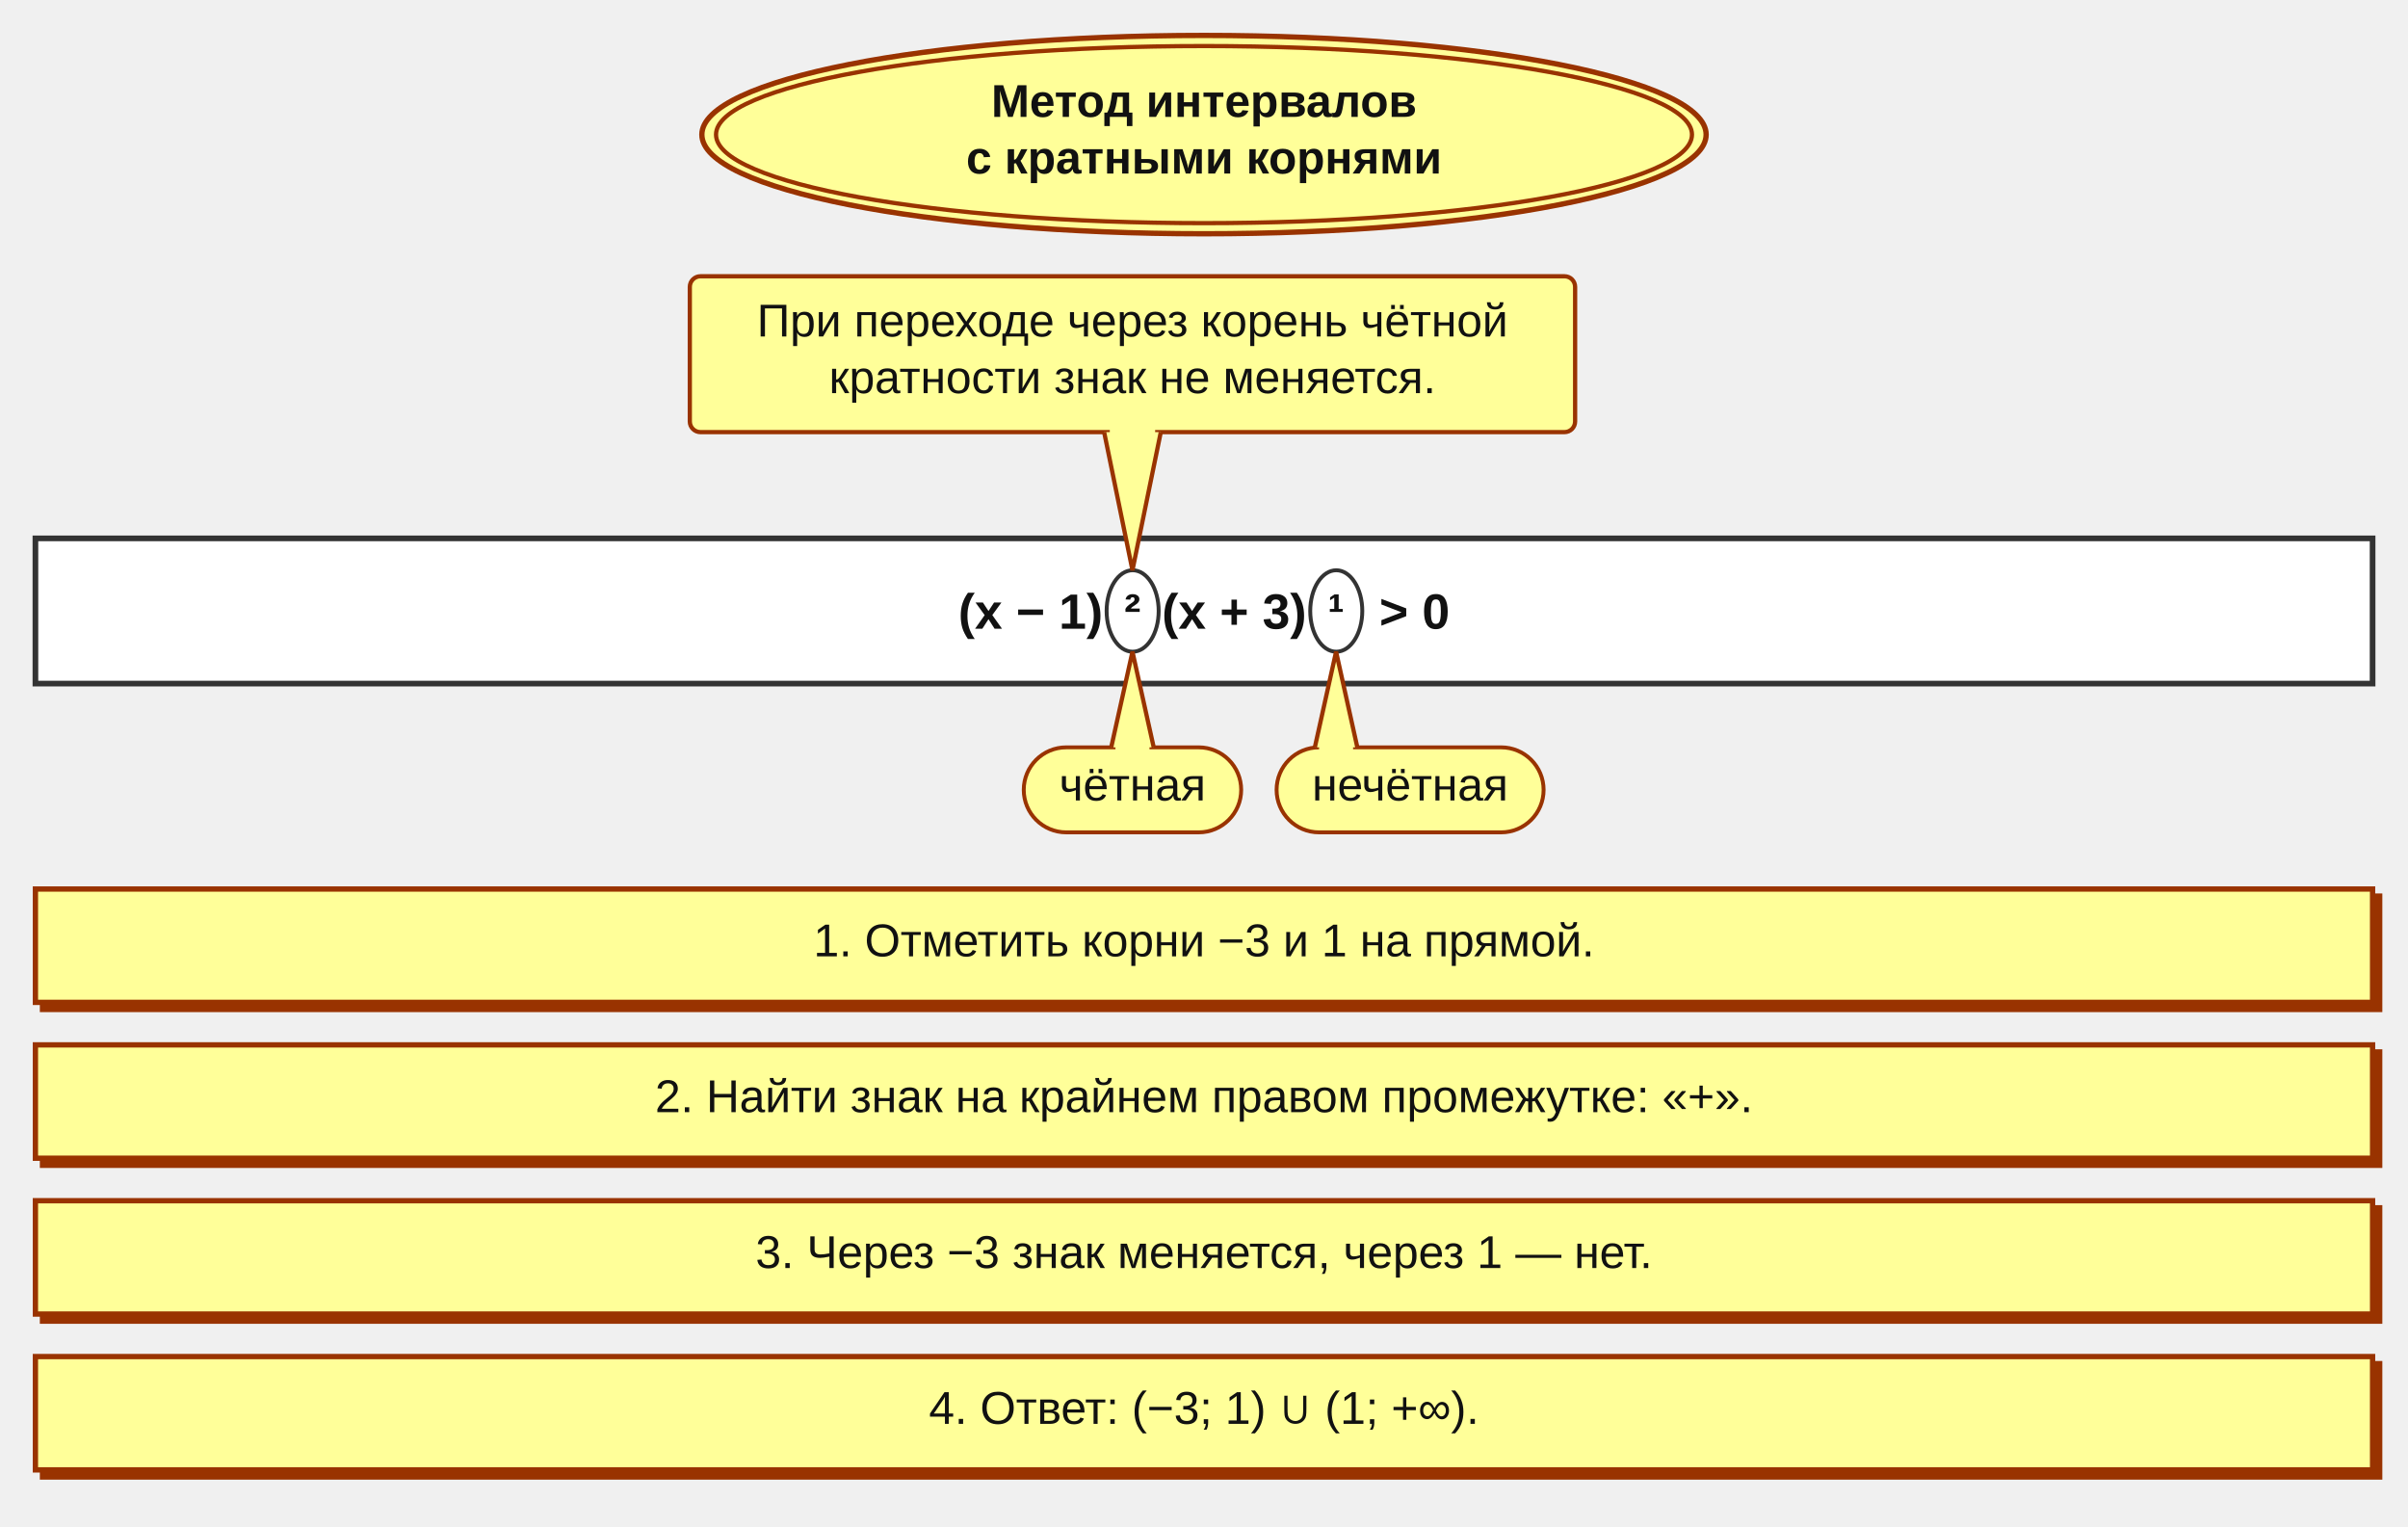
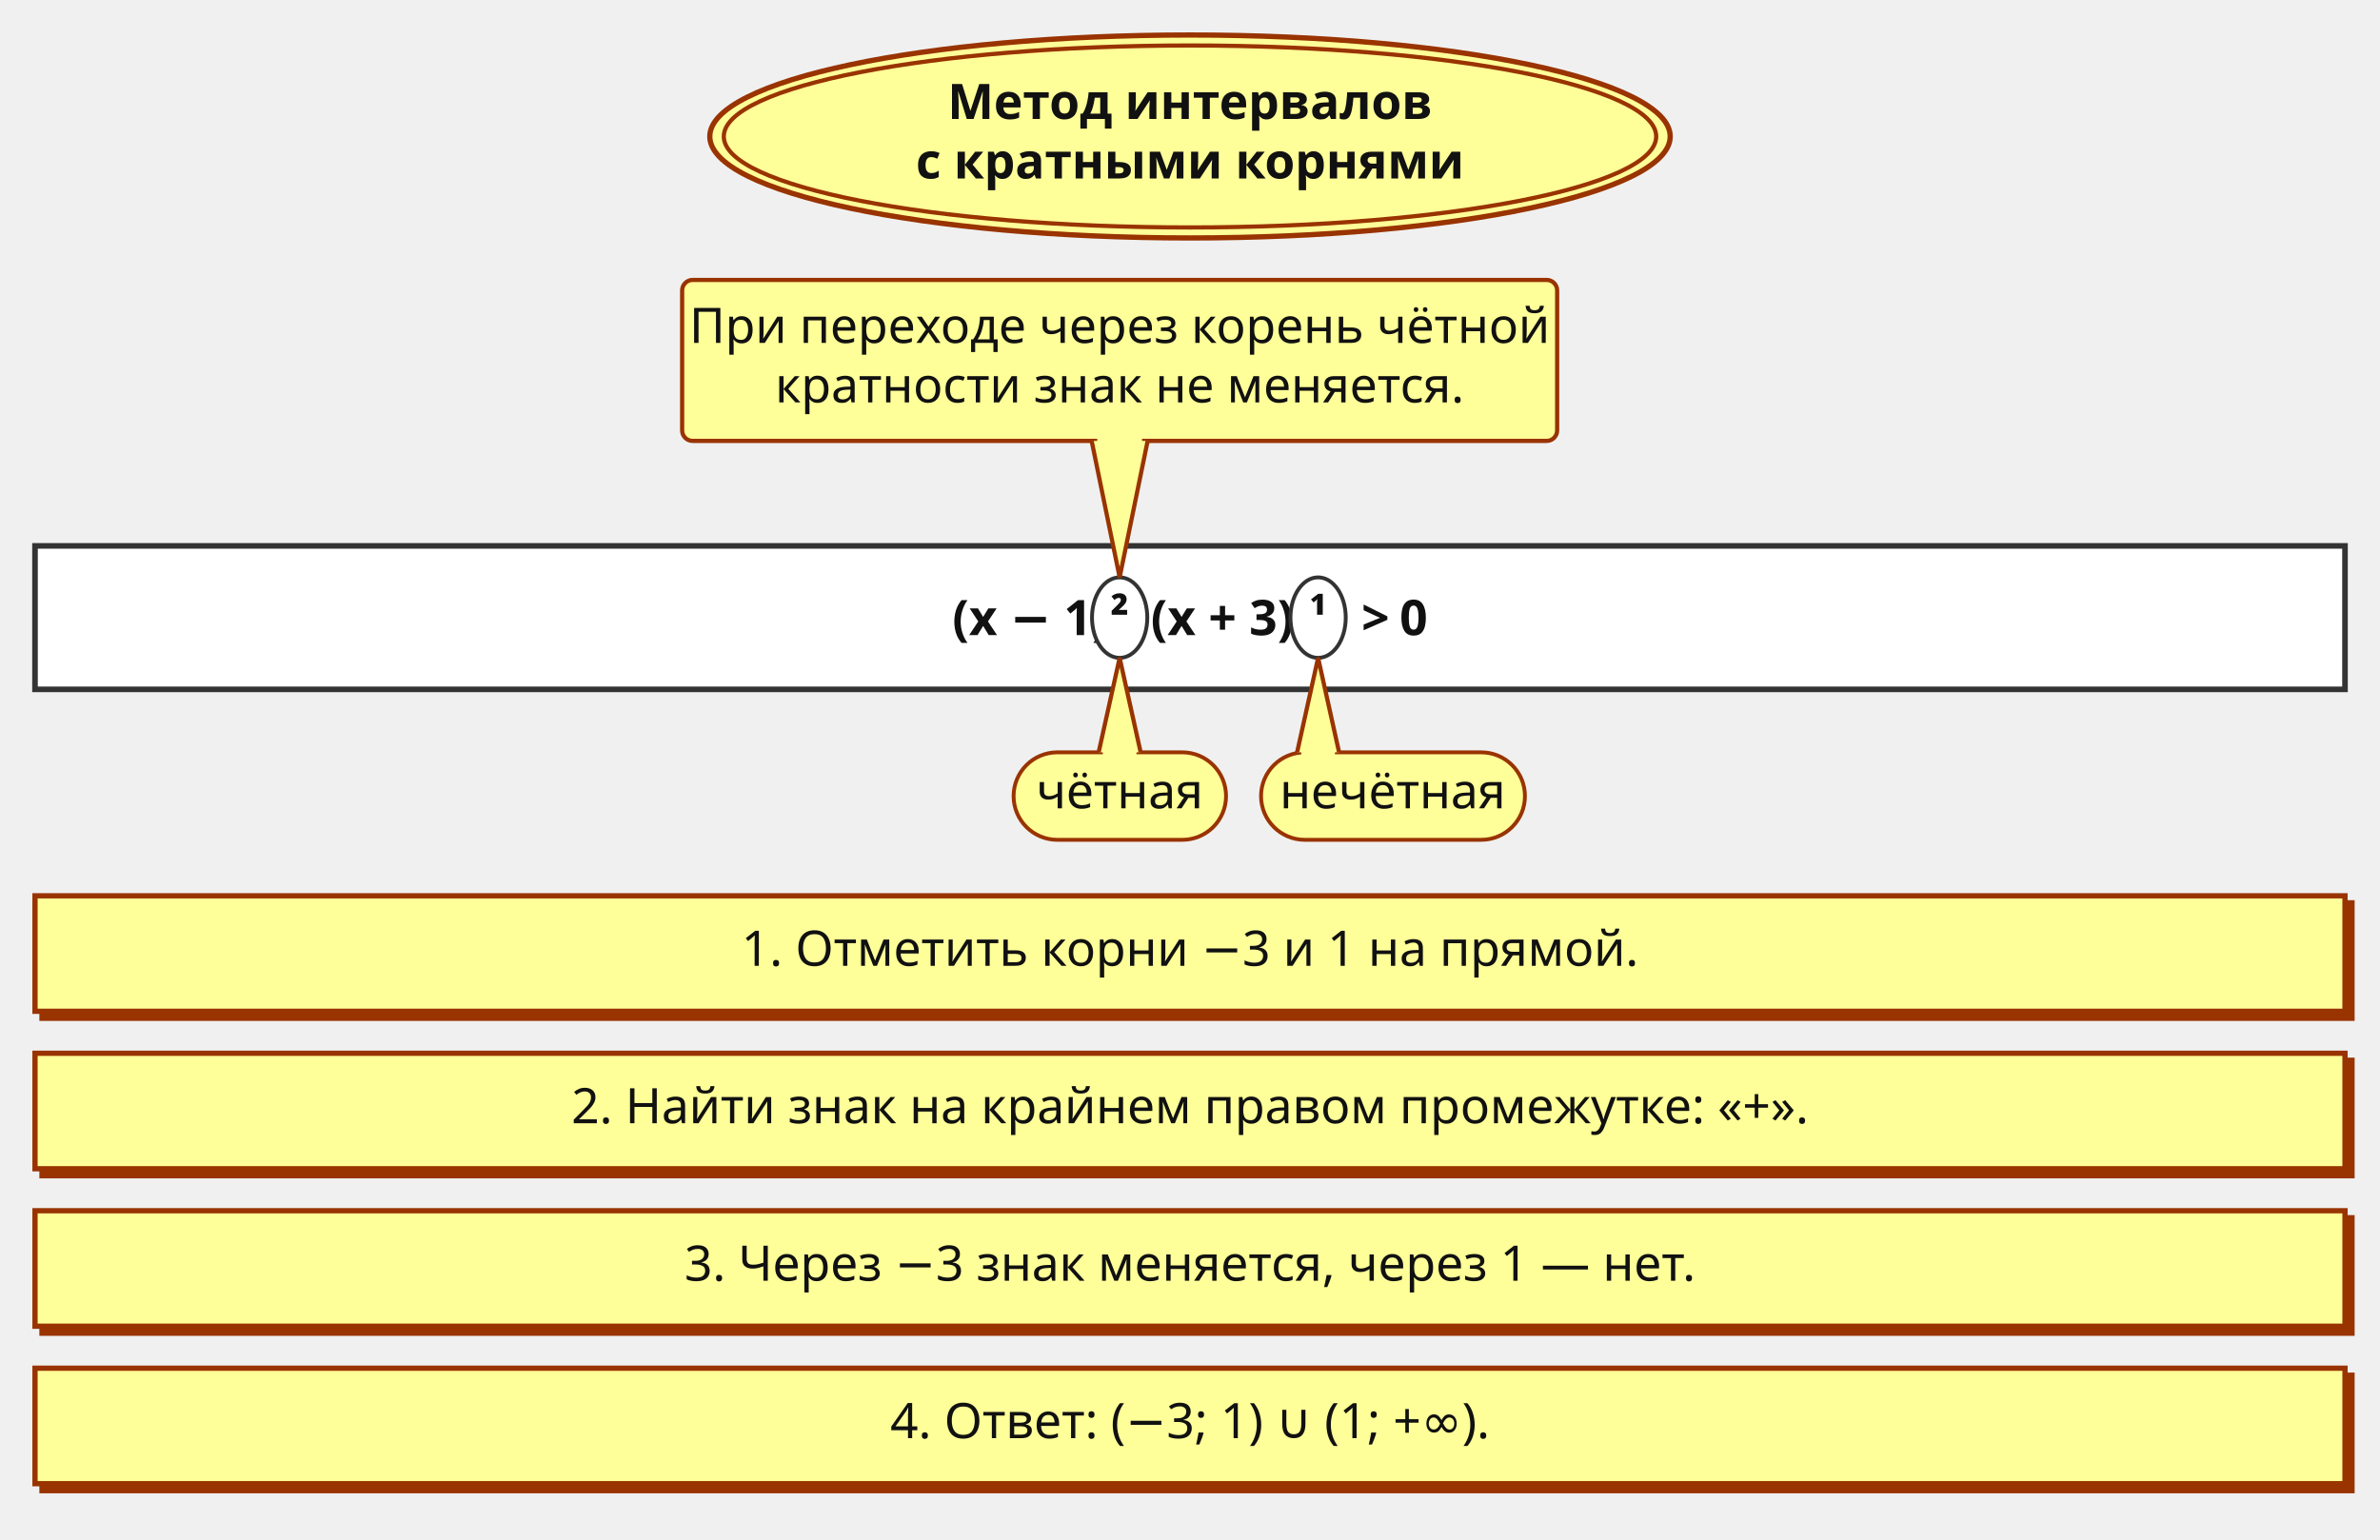
- <svg xmlns="http://www.w3.org/2000/svg" width="680" height="431" viewBox="0 0 680 431" font-family="Arial, Helvetica, sans-serif">
+ <svg xmlns="http://www.w3.org/2000/svg" width="680" height="440" viewBox="0 0 680 440" font-family="PT Sans, sans-serif">
  <g transform="translate(0.0,0.0)">
-     <ellipse cx="340.0" cy="38.0" rx="141.8" ry="28.0" fill="#FFFF99" stroke="#993300" stroke-width="1.5" />
-     <ellipse cx="340.0" cy="38.0" rx="137.8" ry="25.0" fill="none" stroke="#993300" stroke-width="1.2" />
-     <text x="340.0" y="33.0" font-size="13" text-anchor="middle" font-weight="bold" fill="#111">Метод интервалов</text>
-     <text x="340.0" y="49.0" font-size="13" text-anchor="middle" font-weight="bold" fill="#111">с кратными корнями</text>
-     <g transform="translate(10.0,78.0)">
-       <rect x="0.0" y="74.0" width="660.0" height="41.0" rx="0" fill="#FFFFFF" stroke="#333333" stroke-width="1.6" />
-       <text x="260.6" y="99.5" font-size="14" text-anchor="start" font-weight="bold" fill="#111">(x − 1)</text>
-       <rect x="302.5" y="83.0" width="14.7" height="23.0" rx="11.5" fill="#fff" stroke="#333333" stroke-width="1.1" />
-       <text x="309.8" y="99.5" font-size="14" text-anchor="middle" font-weight="bold" fill="#111">²</text>
-       <text x="318.1" y="99.5" font-size="14" text-anchor="start" font-weight="bold" fill="#111">(x + 3)</text>
-       <rect x="360.0" y="83.0" width="14.7" height="23.0" rx="11.5" fill="#fff" stroke="#333333" stroke-width="1.1" />
-       <text x="367.3" y="99.5" font-size="14" text-anchor="middle" font-weight="bold" fill="#111">¹</text>
-       <text x="375.6" y="99.5" font-size="14" text-anchor="start" font-weight="bold" fill="#111"> </text>
-       <text x="379.5" y="99.5" font-size="14" text-anchor="start" font-weight="bold" fill="#111">&gt;</text>
-       <text x="387.7" y="99.5" font-size="14" text-anchor="start" font-weight="bold" fill="#111"> </text>
-       <text x="391.6" y="99.5" font-size="14" text-anchor="start" font-weight="bold" fill="#111">0</text>
-       <rect x="184.8" y="0.0" width="250.0" height="44.0" rx="3" fill="#FFFF99" stroke="#993300" stroke-width="1.2" />
+     <ellipse cx="340.0" cy="39.0" rx="137.2" ry="29.0" fill="#FFFF99" stroke="#993300" stroke-width="1.5" />
+     <ellipse cx="340.0" cy="39.0" rx="133.2" ry="26.0" fill="none" stroke="#993300" stroke-width="1.2" />
+     <text x="340.0" y="34.0" font-size="14" text-anchor="middle" font-weight="bold" fill="#111">Метод интервалов</text>
+     <text x="340.0" y="51.0" font-size="14" text-anchor="middle" font-weight="bold" fill="#111">с кратными корнями</text>
+     <g transform="translate(10.0,80.0)">
+       <rect x="0.0" y="76.0" width="660.0" height="41.0" rx="0" fill="#FFFFFF" stroke="#333333" stroke-width="1.6" />
+       <text x="262.1" y="101.5" font-size="14" text-anchor="start" font-weight="bold" fill="#111">(x − 1)</text>
+       <rect x="302.0" y="85.0" width="15.8" height="23.0" rx="11.5" fill="#fff" stroke="#333333" stroke-width="1.1" />
+       <text x="309.9" y="101.5" font-size="14" text-anchor="middle" font-weight="bold" fill="#111">²</text>
+       <text x="318.8" y="101.5" font-size="14" text-anchor="start" font-weight="bold" fill="#111">(x + 3)</text>
+       <rect x="358.7" y="85.0" width="15.8" height="23.0" rx="11.5" fill="#fff" stroke="#333333" stroke-width="1.1" />
+       <text x="366.6" y="101.5" font-size="14" text-anchor="middle" font-weight="bold" fill="#111">¹</text>
+       <text x="375.5" y="101.5" font-size="14" text-anchor="start" font-weight="bold" fill="#111"> </text>
+       <text x="379.0" y="101.5" font-size="14" text-anchor="start" font-weight="bold" fill="#111">&gt;</text>
+       <text x="386.4" y="101.5" font-size="14" text-anchor="start" font-weight="bold" fill="#111"> </text>
+       <text x="389.9" y="101.5" font-size="14" text-anchor="start" font-weight="bold" fill="#111">0</text>
+       <rect x="184.9" y="0.0" width="250.0" height="46.0" rx="3" fill="#FFFF99" stroke="#993300" stroke-width="1.2" />
      <g data-k="tail">
-         <path d="M301.8,44.0L309.8,83.0L317.8,44.0" fill="#FFFF99" stroke="#993300" stroke-width="1.2" />
-         <line x1="303.4" y1="44.0" x2="316.2" y2="44.0" stroke="#FFFF99" stroke-width="2.8" />
+         <path d="M301.9,46.0L309.9,85.0L317.9,46.0" fill="#FFFF99" stroke="#993300" stroke-width="1.2" />
+         <line x1="303.5" y1="46.0" x2="316.3" y2="46.0" stroke="#FFFF99" stroke-width="2.8" />
      </g>
-       <text x="309.8" y="17.0" font-size="13" text-anchor="middle" fill="#111">При переходе через корень чётной</text>
-       <text x="309.8" y="33.0" font-size="13" text-anchor="middle" fill="#111">кратности знак не меняется.</text>
-       <rect x="279.1" y="133.0" width="61.4" height="24.0" rx="12" fill="#FFFF99" stroke="#993300" stroke-width="1.1" />
+       <text x="309.9" y="18.0" font-size="14" text-anchor="middle" fill="#111">При переходе через корень чётной</text>
+       <text x="309.9" y="35.0" font-size="14" text-anchor="middle" fill="#111">кратности знак не меняется.</text>
+       <rect x="279.6" y="135.0" width="60.7" height="25.0" rx="12.5" fill="#FFFF99" stroke="#993300" stroke-width="1.1" />
      <g data-k="tail">
-         <path d="M303.8,133.0L309.8,106.0L315.8,133.0" fill="#FFFF99" stroke="#993300" stroke-width="1.2" />
-         <line x1="305.0" y1="133.0" x2="314.6" y2="133.0" stroke="#FFFF99" stroke-width="2.8" />
+         <path d="M303.9,135.0L309.9,108.0L315.9,135.0" fill="#FFFF99" stroke="#993300" stroke-width="1.2" />
+         <line x1="305.1" y1="135.0" x2="314.7" y2="135.0" stroke="#FFFF99" stroke-width="2.8" />
      </g>
-       <text x="309.8" y="148.0" font-size="13" text-anchor="middle" fill="#111">чётная</text>
-       <rect x="350.5" y="133.0" width="75.4" height="24.0" rx="12" fill="#FFFF99" stroke="#993300" stroke-width="1.1" />
+       <text x="309.9" y="151.0" font-size="14" text-anchor="middle" fill="#111">чётная</text>
+       <rect x="350.3" y="135.0" width="75.4" height="25.0" rx="12.5" fill="#FFFF99" stroke="#993300" stroke-width="1.1" />
      <g data-k="tail">
-         <path d="M361.3,133.0L367.3,106.0L373.3,133.0" fill="#FFFF99" stroke="#993300" stroke-width="1.2" />
-         <line x1="362.5" y1="133.0" x2="372.1" y2="133.0" stroke="#FFFF99" stroke-width="2.8" />
+         <path d="M360.6,135.0L366.6,108.0L372.6,135.0" fill="#FFFF99" stroke="#993300" stroke-width="1.2" />
+         <line x1="361.8" y1="135.0" x2="371.4" y2="135.0" stroke="#FFFF99" stroke-width="2.8" />
      </g>
-       <text x="388.2" y="148.0" font-size="13" text-anchor="middle" fill="#111">нечётная</text>
+       <text x="387.9" y="151.0" font-size="14" text-anchor="middle" fill="#111">нечётная</text>
    </g>
    <g class="memo">
-       <rect x="12.0" y="253.0" width="660.0" height="32.0" rx="0" fill="#993300" stroke="#993300" stroke-width="1.5" />
-       <rect x="10.0" y="251.0" width="660.0" height="32.0" rx="0" fill="#FFFF99" stroke="#993300" stroke-width="1.5" />
+       <rect x="12.0" y="258.0" width="660.0" height="33.0" rx="0" fill="#993300" stroke="#993300" stroke-width="1.5" />
+       <rect x="10.0" y="256.0" width="660.0" height="33.0" rx="0" fill="#FFFF99" stroke="#993300" stroke-width="1.5" />
      <g class="memo-t">
-         <text x="340.0" y="270.0" font-size="13" text-anchor="middle" fill="#111">1. Отметить корни −3 и 1 на прямой.</text>
+         <text x="340.0" y="276.0" font-size="14" text-anchor="middle" fill="#111">1. Отметить корни −3 и 1 на прямой.</text>
      </g>
    </g>
    <g class="memo">
-       <rect x="12.0" y="297.0" width="660.0" height="32.0" rx="0" fill="#993300" stroke="#993300" stroke-width="1.5" />
-       <rect x="10.0" y="295.0" width="660.0" height="32.0" rx="0" fill="#FFFF99" stroke="#993300" stroke-width="1.5" />
+       <rect x="12.0" y="303.0" width="660.0" height="33.0" rx="0" fill="#993300" stroke="#993300" stroke-width="1.5" />
+       <rect x="10.0" y="301.0" width="660.0" height="33.0" rx="0" fill="#FFFF99" stroke="#993300" stroke-width="1.5" />
      <g class="memo-t">
-         <text x="340.0" y="314.0" font-size="13" text-anchor="middle" fill="#111">2. Найти знак на крайнем правом промежутке: «+».</text>
+         <text x="340.0" y="321.0" font-size="14" text-anchor="middle" fill="#111">2. Найти знак на крайнем правом промежутке: «+».</text>
      </g>
    </g>
    <g class="memo">
-       <rect x="12.0" y="341.0" width="660.0" height="32.0" rx="0" fill="#993300" stroke="#993300" stroke-width="1.5" />
-       <rect x="10.0" y="339.0" width="660.0" height="32.0" rx="0" fill="#FFFF99" stroke="#993300" stroke-width="1.5" />
+       <rect x="12.0" y="348.0" width="660.0" height="33.0" rx="0" fill="#993300" stroke="#993300" stroke-width="1.5" />
+       <rect x="10.0" y="346.0" width="660.0" height="33.0" rx="0" fill="#FFFF99" stroke="#993300" stroke-width="1.5" />
      <g class="memo-t">
-         <text x="340.0" y="358.0" font-size="13" text-anchor="middle" fill="#111">3. Через −3 знак меняется, через 1 — нет.</text>
+         <text x="340.0" y="366.0" font-size="14" text-anchor="middle" fill="#111">3. Через −3 знак меняется, через 1 — нет.</text>
      </g>
    </g>
    <g class="memo">
-       <rect x="12.0" y="385.0" width="660.0" height="32.0" rx="0" fill="#993300" stroke="#993300" stroke-width="1.5" />
-       <rect x="10.0" y="383.0" width="660.0" height="32.0" rx="0" fill="#FFFF99" stroke="#993300" stroke-width="1.5" />
+       <rect x="12.0" y="393.0" width="660.0" height="33.0" rx="0" fill="#993300" stroke="#993300" stroke-width="1.5" />
+       <rect x="10.0" y="391.0" width="660.0" height="33.0" rx="0" fill="#FFFF99" stroke="#993300" stroke-width="1.5" />
      <g class="memo-t">
-         <text x="340.0" y="402.0" font-size="13" text-anchor="middle" fill="#111">4. Ответ: (−3; 1) ∪ (1; +∞).</text>
+         <text x="340.0" y="411.0" font-size="14" text-anchor="middle" fill="#111">4. Ответ: (−3; 1) ∪ (1; +∞).</text>
      </g>
    </g>
  </g>
</svg>
